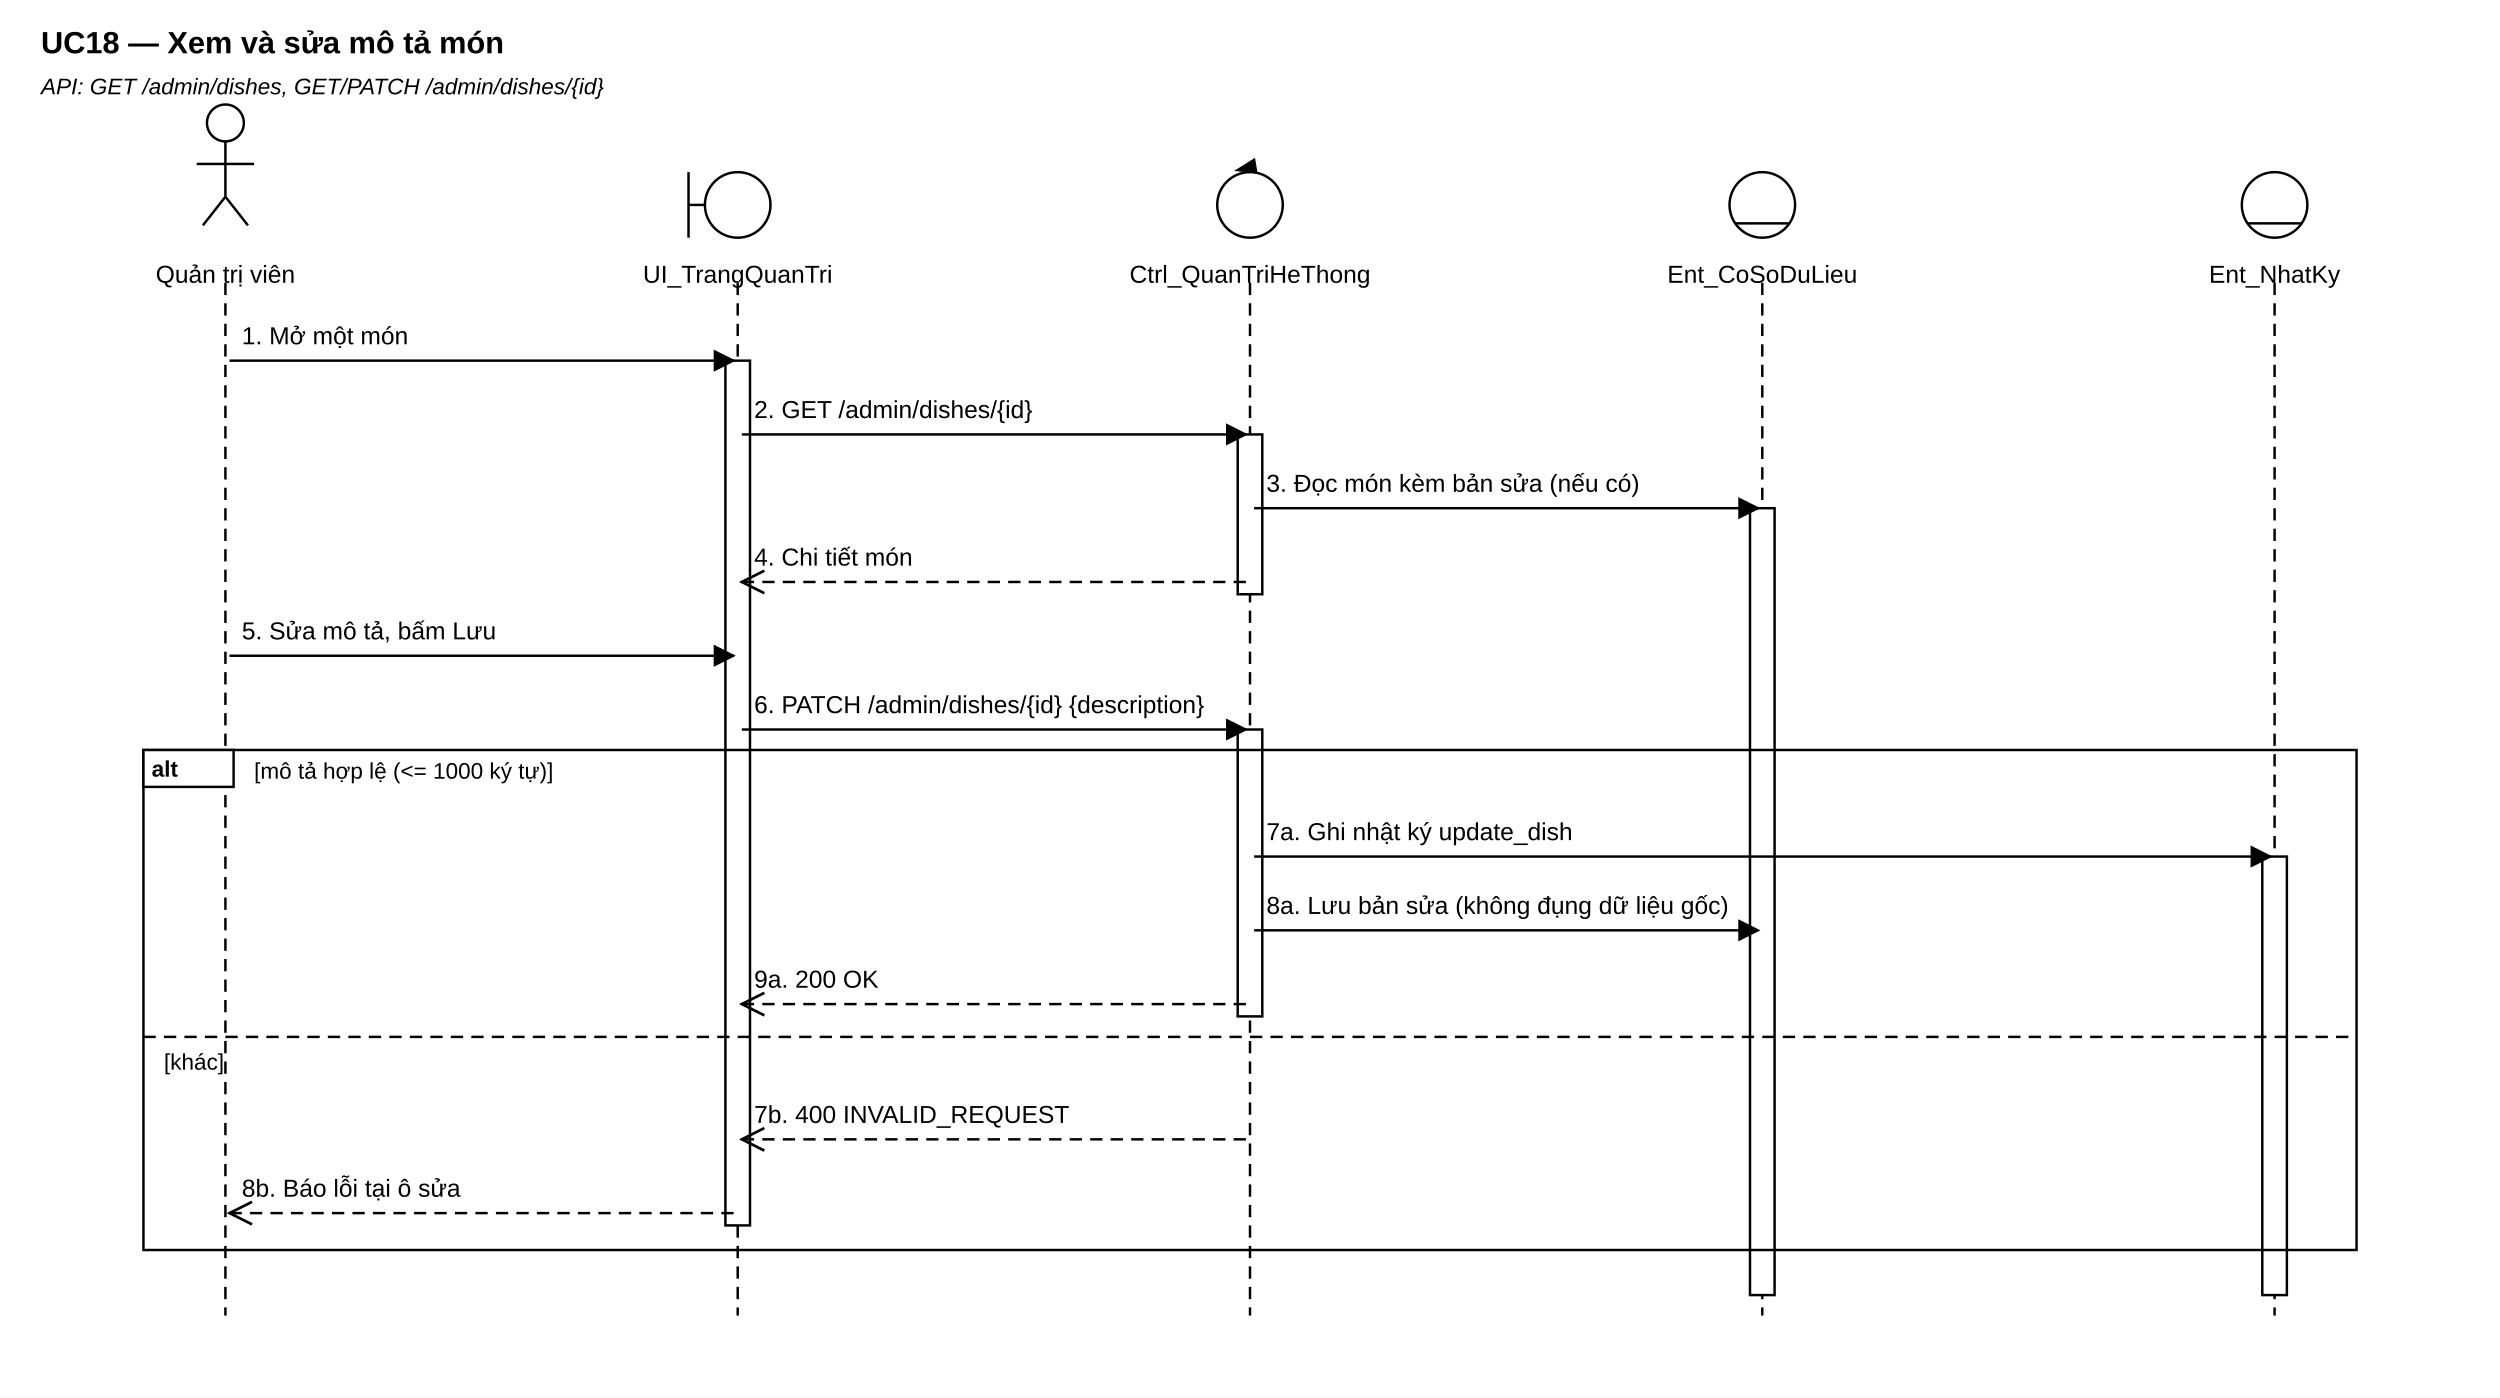
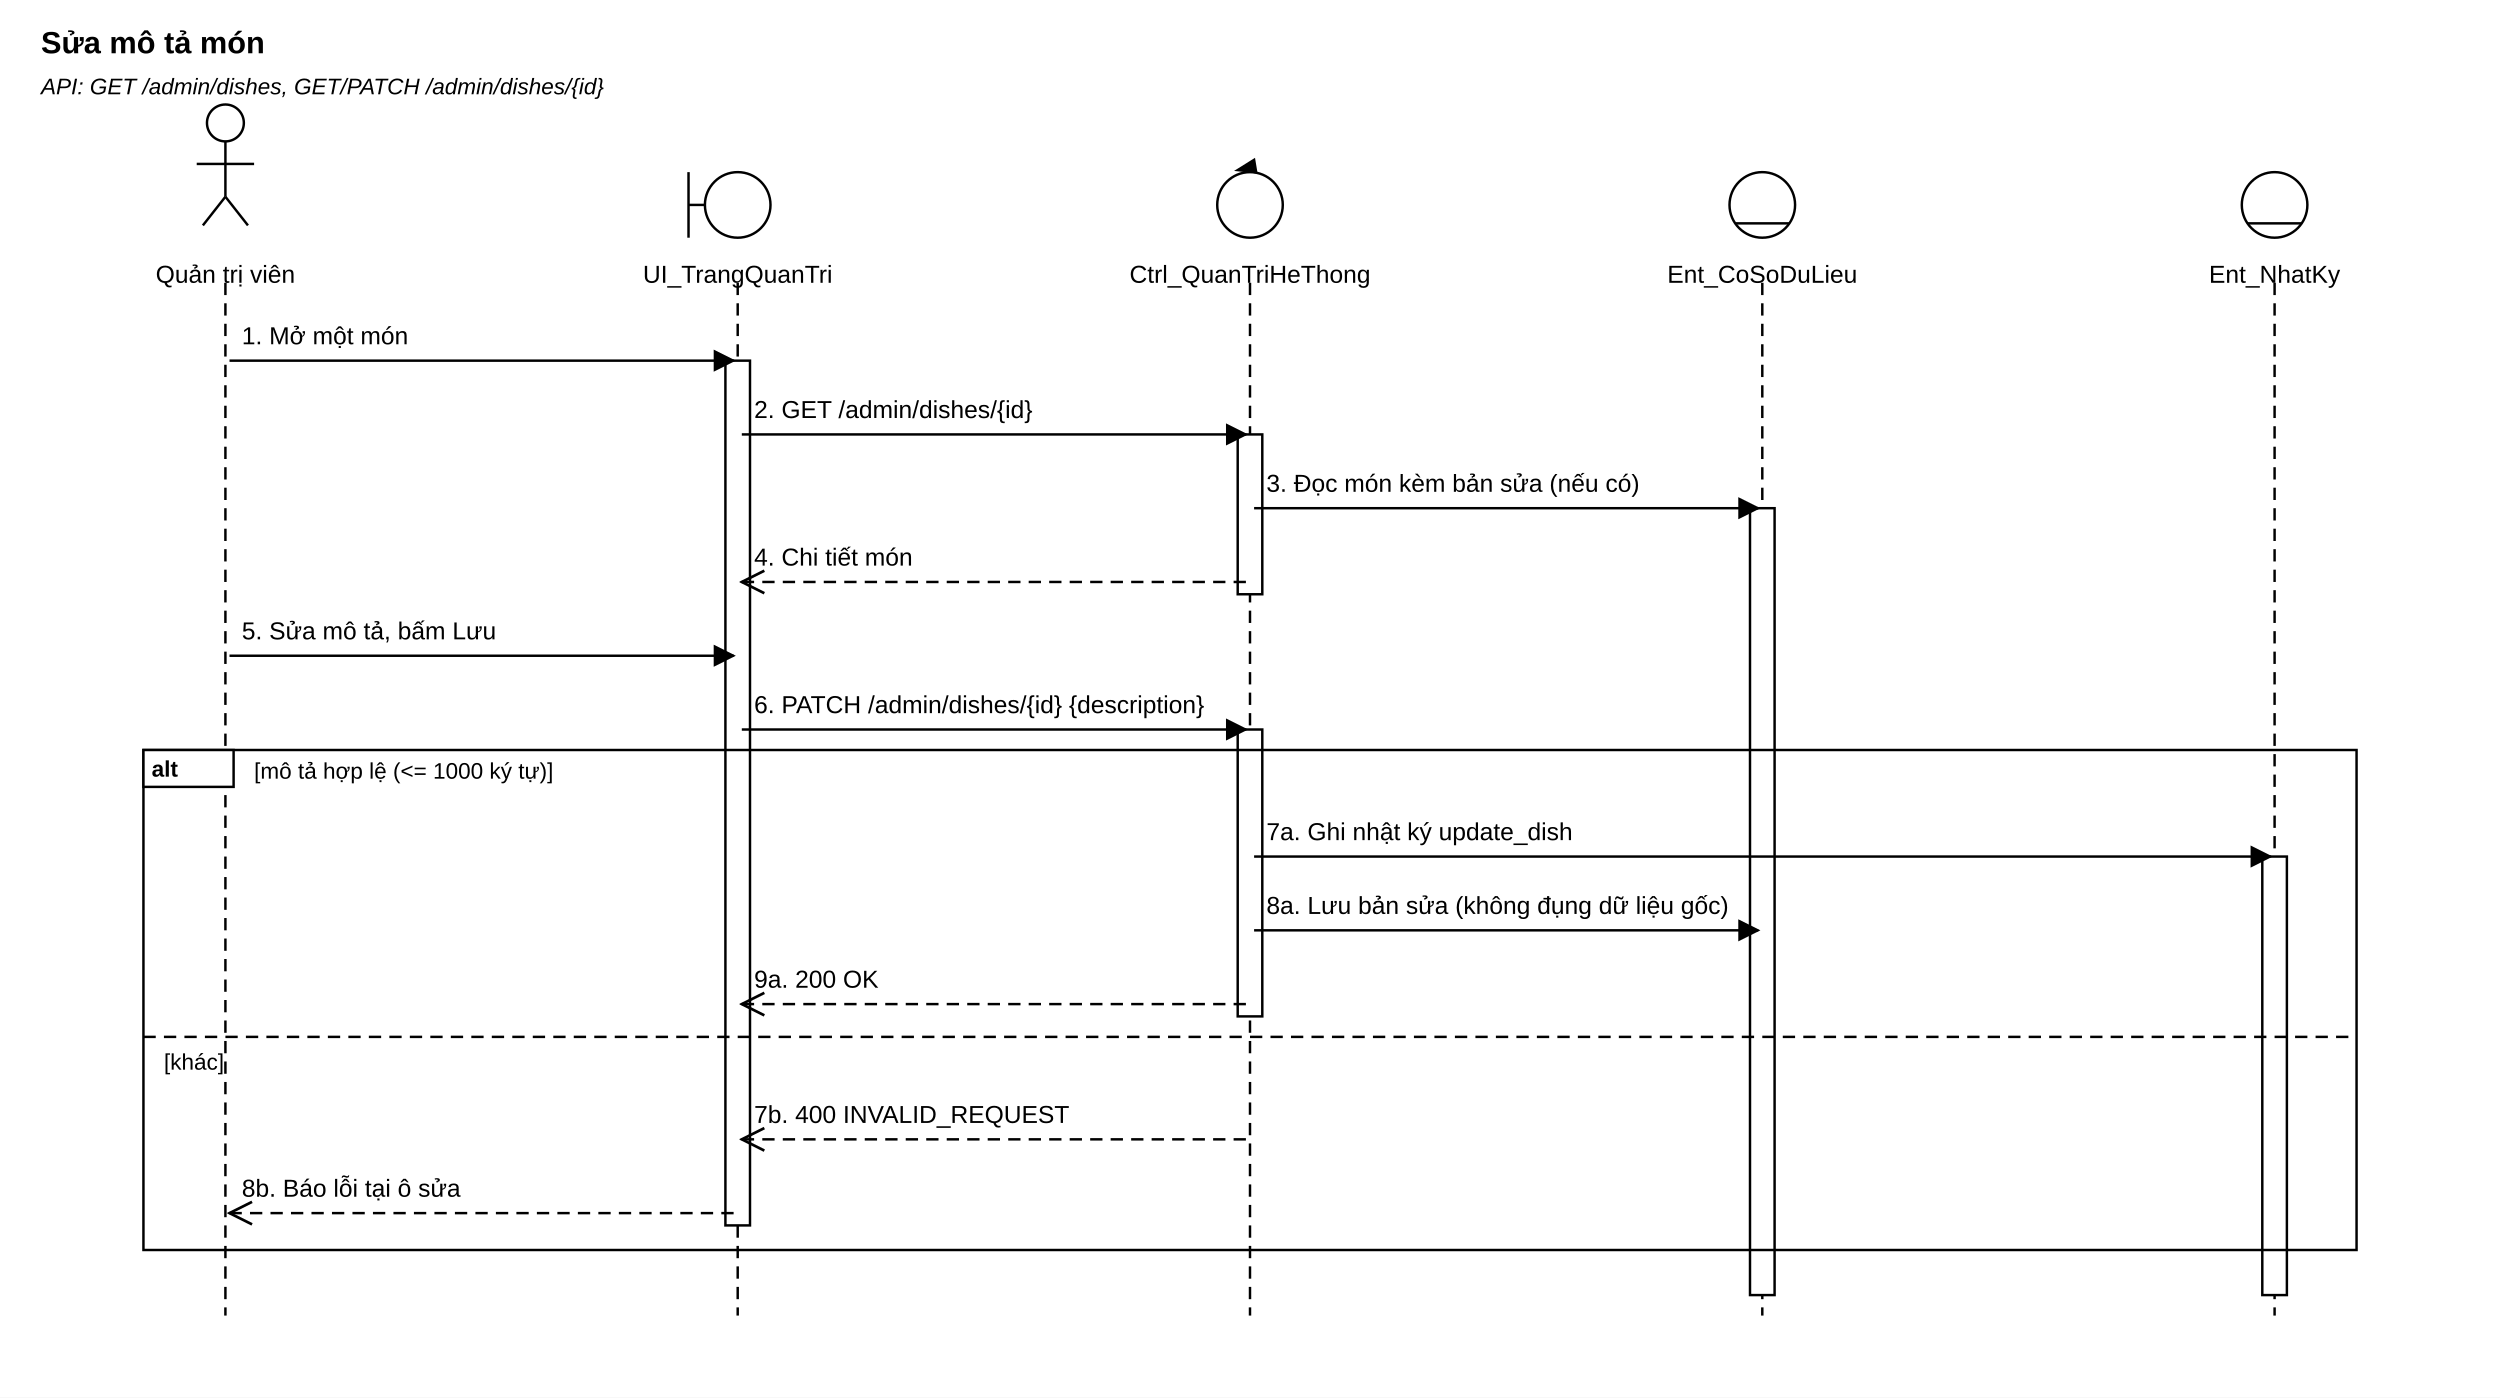
<svg xmlns="http://www.w3.org/2000/svg" width="1220" height="682" viewBox="0 0 1220 682">
  <defs>
    <marker id="dac" viewBox="0 0 10 10" refX="9" refY="5" markerWidth="9" markerHeight="9" orient="auto">
      <path d="M0,0 L10,5 L0,10 z" fill="#000" />
    </marker>
    <marker id="ho" viewBox="0 0 12 12" refX="11" refY="6" markerWidth="11" markerHeight="11" orient="auto">
      <path d="M1,1 L11,6 L1,11" fill="none" stroke="#000" stroke-width="1.2" />
    </marker>
  </defs>
  <rect width="100%" height="100%" fill="#fff" />
-   <text x="20" y="26" font-family="Arial, Helvetica, sans-serif" font-size="15" text-anchor="start" font-weight="bold" fill="#000">UC18 — Xem và sửa mô tả món</text>
+   <text x="20" y="26" font-family="Arial, Helvetica, sans-serif" font-size="15" text-anchor="start" font-weight="bold" fill="#000">Sửa mô tả món</text>
  <text x="20" y="46" font-family="Arial, Helvetica, sans-serif" font-size="11" text-anchor="start" font-weight="normal" fill="#000" font-style="italic">API: GET /admin/dishes, GET/PATCH /admin/dishes/{id}</text>
  <circle cx="110" cy="60" r="9" fill="#fff" stroke="#000" stroke-width="1.2" />
  <line x1="110" y1="69" x2="110" y2="96" stroke="#000" stroke-width="1.2" />
  <line x1="96" y1="80" x2="124" y2="80" stroke="#000" stroke-width="1.2" />
  <line x1="110" y1="96" x2="99" y2="110" stroke="#000" stroke-width="1.2" />
  <line x1="110" y1="96" x2="121" y2="110" stroke="#000" stroke-width="1.2" />
  <text x="110" y="138" font-family="Arial, Helvetica, sans-serif" font-size="12" text-anchor="middle" font-weight="normal" fill="#000">Quản trị viên</text>
  <line x1="336" y1="84" x2="336" y2="116" stroke="#000" stroke-width="1.2" />
  <line x1="336" y1="100" x2="344" y2="100" stroke="#000" stroke-width="1.2" />
  <circle cx="360" cy="100" r="16" fill="#fff" stroke="#000" stroke-width="1.2" />
  <text x="360" y="138" font-family="Arial, Helvetica, sans-serif" font-size="12" text-anchor="middle" font-weight="normal" fill="#000">UI_TrangQuanTri</text>
  <circle cx="610" cy="100" r="16" fill="#fff" stroke="#000" stroke-width="1.2" />
  <path d="M 604 83 L 612 78 L 613 84 Z" fill="#000" stroke="#000" stroke-width="1.2" />
  <text x="610" y="138" font-family="Arial, Helvetica, sans-serif" font-size="12" text-anchor="middle" font-weight="normal" fill="#000">Ctrl_QuanTriHeThong</text>
  <circle cx="860" cy="100" r="16" fill="#fff" stroke="#000" stroke-width="1.2" />
  <line x1="847" y1="109" x2="873" y2="109" stroke="#000" stroke-width="1.2" />
  <text x="860" y="138" font-family="Arial, Helvetica, sans-serif" font-size="12" text-anchor="middle" font-weight="normal" fill="#000">Ent_CoSoDuLieu</text>
  <circle cx="1110" cy="100" r="16" fill="#fff" stroke="#000" stroke-width="1.2" />
  <line x1="1097" y1="109" x2="1123" y2="109" stroke="#000" stroke-width="1.2" />
  <text x="1110" y="138" font-family="Arial, Helvetica, sans-serif" font-size="12" text-anchor="middle" font-weight="normal" fill="#000">Ent_NhatKy</text>
  <line x1="110" y1="138" x2="110" y2="642" stroke="#000" stroke-width="1.2" stroke-dasharray="6 4" />
  <line x1="360" y1="138" x2="360" y2="642" stroke="#000" stroke-width="1.2" stroke-dasharray="6 4" />
  <line x1="610" y1="138" x2="610" y2="642" stroke="#000" stroke-width="1.2" stroke-dasharray="6 4" />
  <line x1="860" y1="138" x2="860" y2="642" stroke="#000" stroke-width="1.2" stroke-dasharray="6 4" />
  <line x1="1110" y1="138" x2="1110" y2="642" stroke="#000" stroke-width="1.2" stroke-dasharray="6 4" />
  <rect x="604" y="212" width="12" height="78" rx="0" fill="#fff" stroke="#000" stroke-width="1.2" />
  <rect x="604" y="356" width="12" height="140" rx="0" fill="#fff" stroke="#000" stroke-width="1.2" />
  <rect x="354" y="176" width="12" height="422" rx="0" fill="#fff" stroke="#000" stroke-width="1.2" />
  <rect x="854" y="248" width="12" height="384" rx="0" fill="#fff" stroke="#000" stroke-width="1.2" />
  <rect x="1104" y="418" width="12" height="214" rx="0" fill="#fff" stroke="#000" stroke-width="1.2" />
  <line x1="112" y1="176" x2="358" y2="176" stroke="#000" stroke-width="1.2" marker-end="url(#dac)" />
  <text x="118" y="168" font-family="Arial, Helvetica, sans-serif" font-size="12" text-anchor="start" font-weight="normal" fill="#000">1. Mở một món</text>
  <line x1="362" y1="212" x2="608" y2="212" stroke="#000" stroke-width="1.2" marker-end="url(#dac)" />
  <text x="368" y="204" font-family="Arial, Helvetica, sans-serif" font-size="12" text-anchor="start" font-weight="normal" fill="#000">2. GET /admin/dishes/{id}</text>
  <line x1="612" y1="248" x2="858" y2="248" stroke="#000" stroke-width="1.2" marker-end="url(#dac)" />
  <text x="618" y="240" font-family="Arial, Helvetica, sans-serif" font-size="12" text-anchor="start" font-weight="normal" fill="#000">3. Đọc món kèm bản sửa (nếu có)</text>
  <line x1="608" y1="284" x2="362" y2="284" stroke="#000" stroke-width="1.2" stroke-dasharray="6 4" marker-end="url(#ho)" />
  <text x="368" y="276" font-family="Arial, Helvetica, sans-serif" font-size="12" text-anchor="start" font-weight="normal" fill="#000">4. Chi tiết món</text>
  <line x1="112" y1="320" x2="358" y2="320" stroke="#000" stroke-width="1.2" marker-end="url(#dac)" />
  <text x="118" y="312" font-family="Arial, Helvetica, sans-serif" font-size="12" text-anchor="start" font-weight="normal" fill="#000">5. Sửa mô tả, bấm Lưu</text>
  <line x1="362" y1="356" x2="608" y2="356" stroke="#000" stroke-width="1.2" marker-end="url(#dac)" />
  <text x="368" y="348" font-family="Arial, Helvetica, sans-serif" font-size="12" text-anchor="start" font-weight="normal" fill="#000">6. PATCH /admin/dishes/{id} {description}</text>
  <line x1="612" y1="418" x2="1108" y2="418" stroke="#000" stroke-width="1.2" marker-end="url(#dac)" />
  <text x="618" y="410" font-family="Arial, Helvetica, sans-serif" font-size="12" text-anchor="start" font-weight="normal" fill="#000">7a. Ghi nhật ký update_dish</text>
  <line x1="612" y1="454" x2="858" y2="454" stroke="#000" stroke-width="1.2" marker-end="url(#dac)" />
  <text x="618" y="446" font-family="Arial, Helvetica, sans-serif" font-size="12" text-anchor="start" font-weight="normal" fill="#000">8a. Lưu bản sửa (không đụng dữ liệu gốc)</text>
  <line x1="608" y1="490" x2="362" y2="490" stroke="#000" stroke-width="1.2" stroke-dasharray="6 4" marker-end="url(#ho)" />
  <text x="368" y="482" font-family="Arial, Helvetica, sans-serif" font-size="12" text-anchor="start" font-weight="normal" fill="#000">9a. 200 OK</text>
  <line x1="70" y1="506" x2="1150" y2="506" stroke="#000" stroke-width="1.2" stroke-dasharray="6 4" />
  <text x="80" y="522" font-family="Arial, Helvetica, sans-serif" font-size="11" text-anchor="start" font-weight="normal" fill="#000">[khác]</text>
  <line x1="608" y1="556" x2="362" y2="556" stroke="#000" stroke-width="1.2" stroke-dasharray="6 4" marker-end="url(#ho)" />
  <text x="368" y="548" font-family="Arial, Helvetica, sans-serif" font-size="12" text-anchor="start" font-weight="normal" fill="#000">7b. 400 INVALID_REQUEST</text>
  <line x1="358" y1="592" x2="112" y2="592" stroke="#000" stroke-width="1.2" stroke-dasharray="6 4" marker-end="url(#ho)" />
  <text x="118" y="584" font-family="Arial, Helvetica, sans-serif" font-size="12" text-anchor="start" font-weight="normal" fill="#000">8b. Báo lỗi tại ô sửa</text>
  <rect x="70" y="366" width="1080" height="244" rx="0" fill="none" stroke="#000" stroke-width="1.2" />
  <rect x="70" y="366" width="44" height="18" fill="#fff" stroke="#000" stroke-width="1.2" />
  <text x="74" y="379" font-family="Arial, Helvetica, sans-serif" font-size="11" text-anchor="start" font-weight="bold" fill="#000">alt</text>
  <text x="124" y="380" font-family="Arial, Helvetica, sans-serif" font-size="11" text-anchor="start" font-weight="normal" fill="#000">[mô tả hợp lệ (&lt;= 1000 ký tự)]</text>
</svg>
